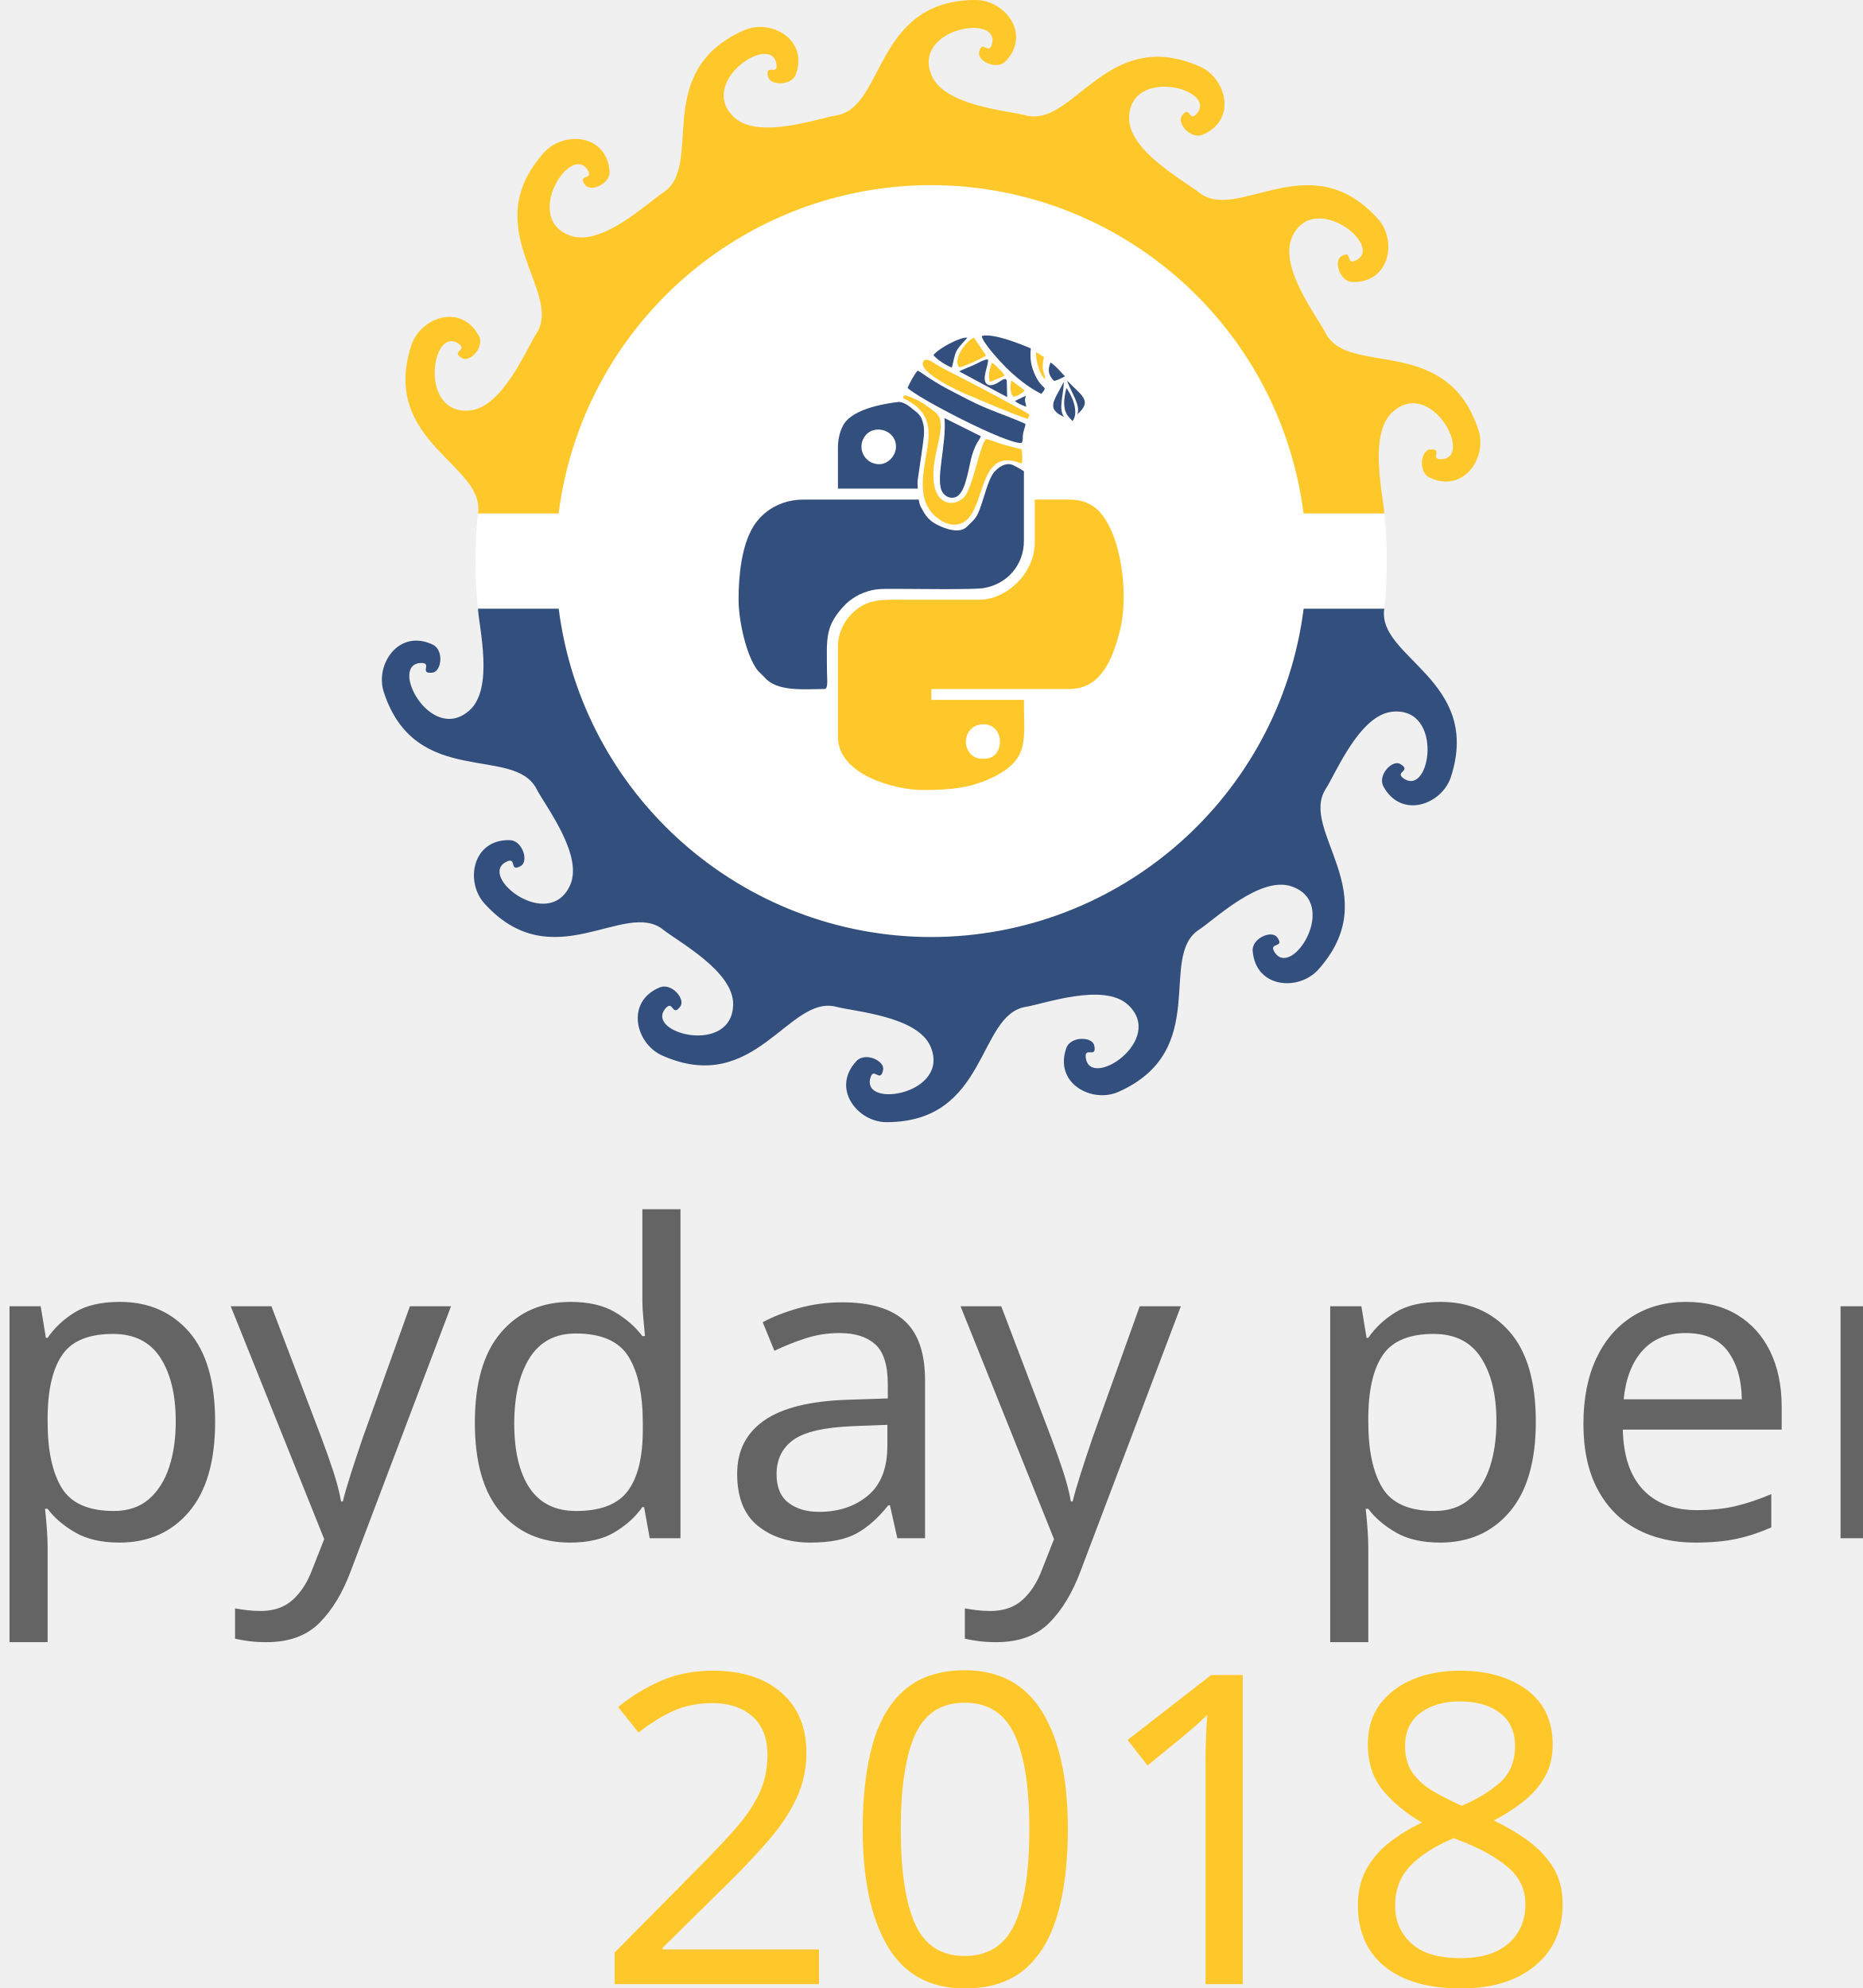
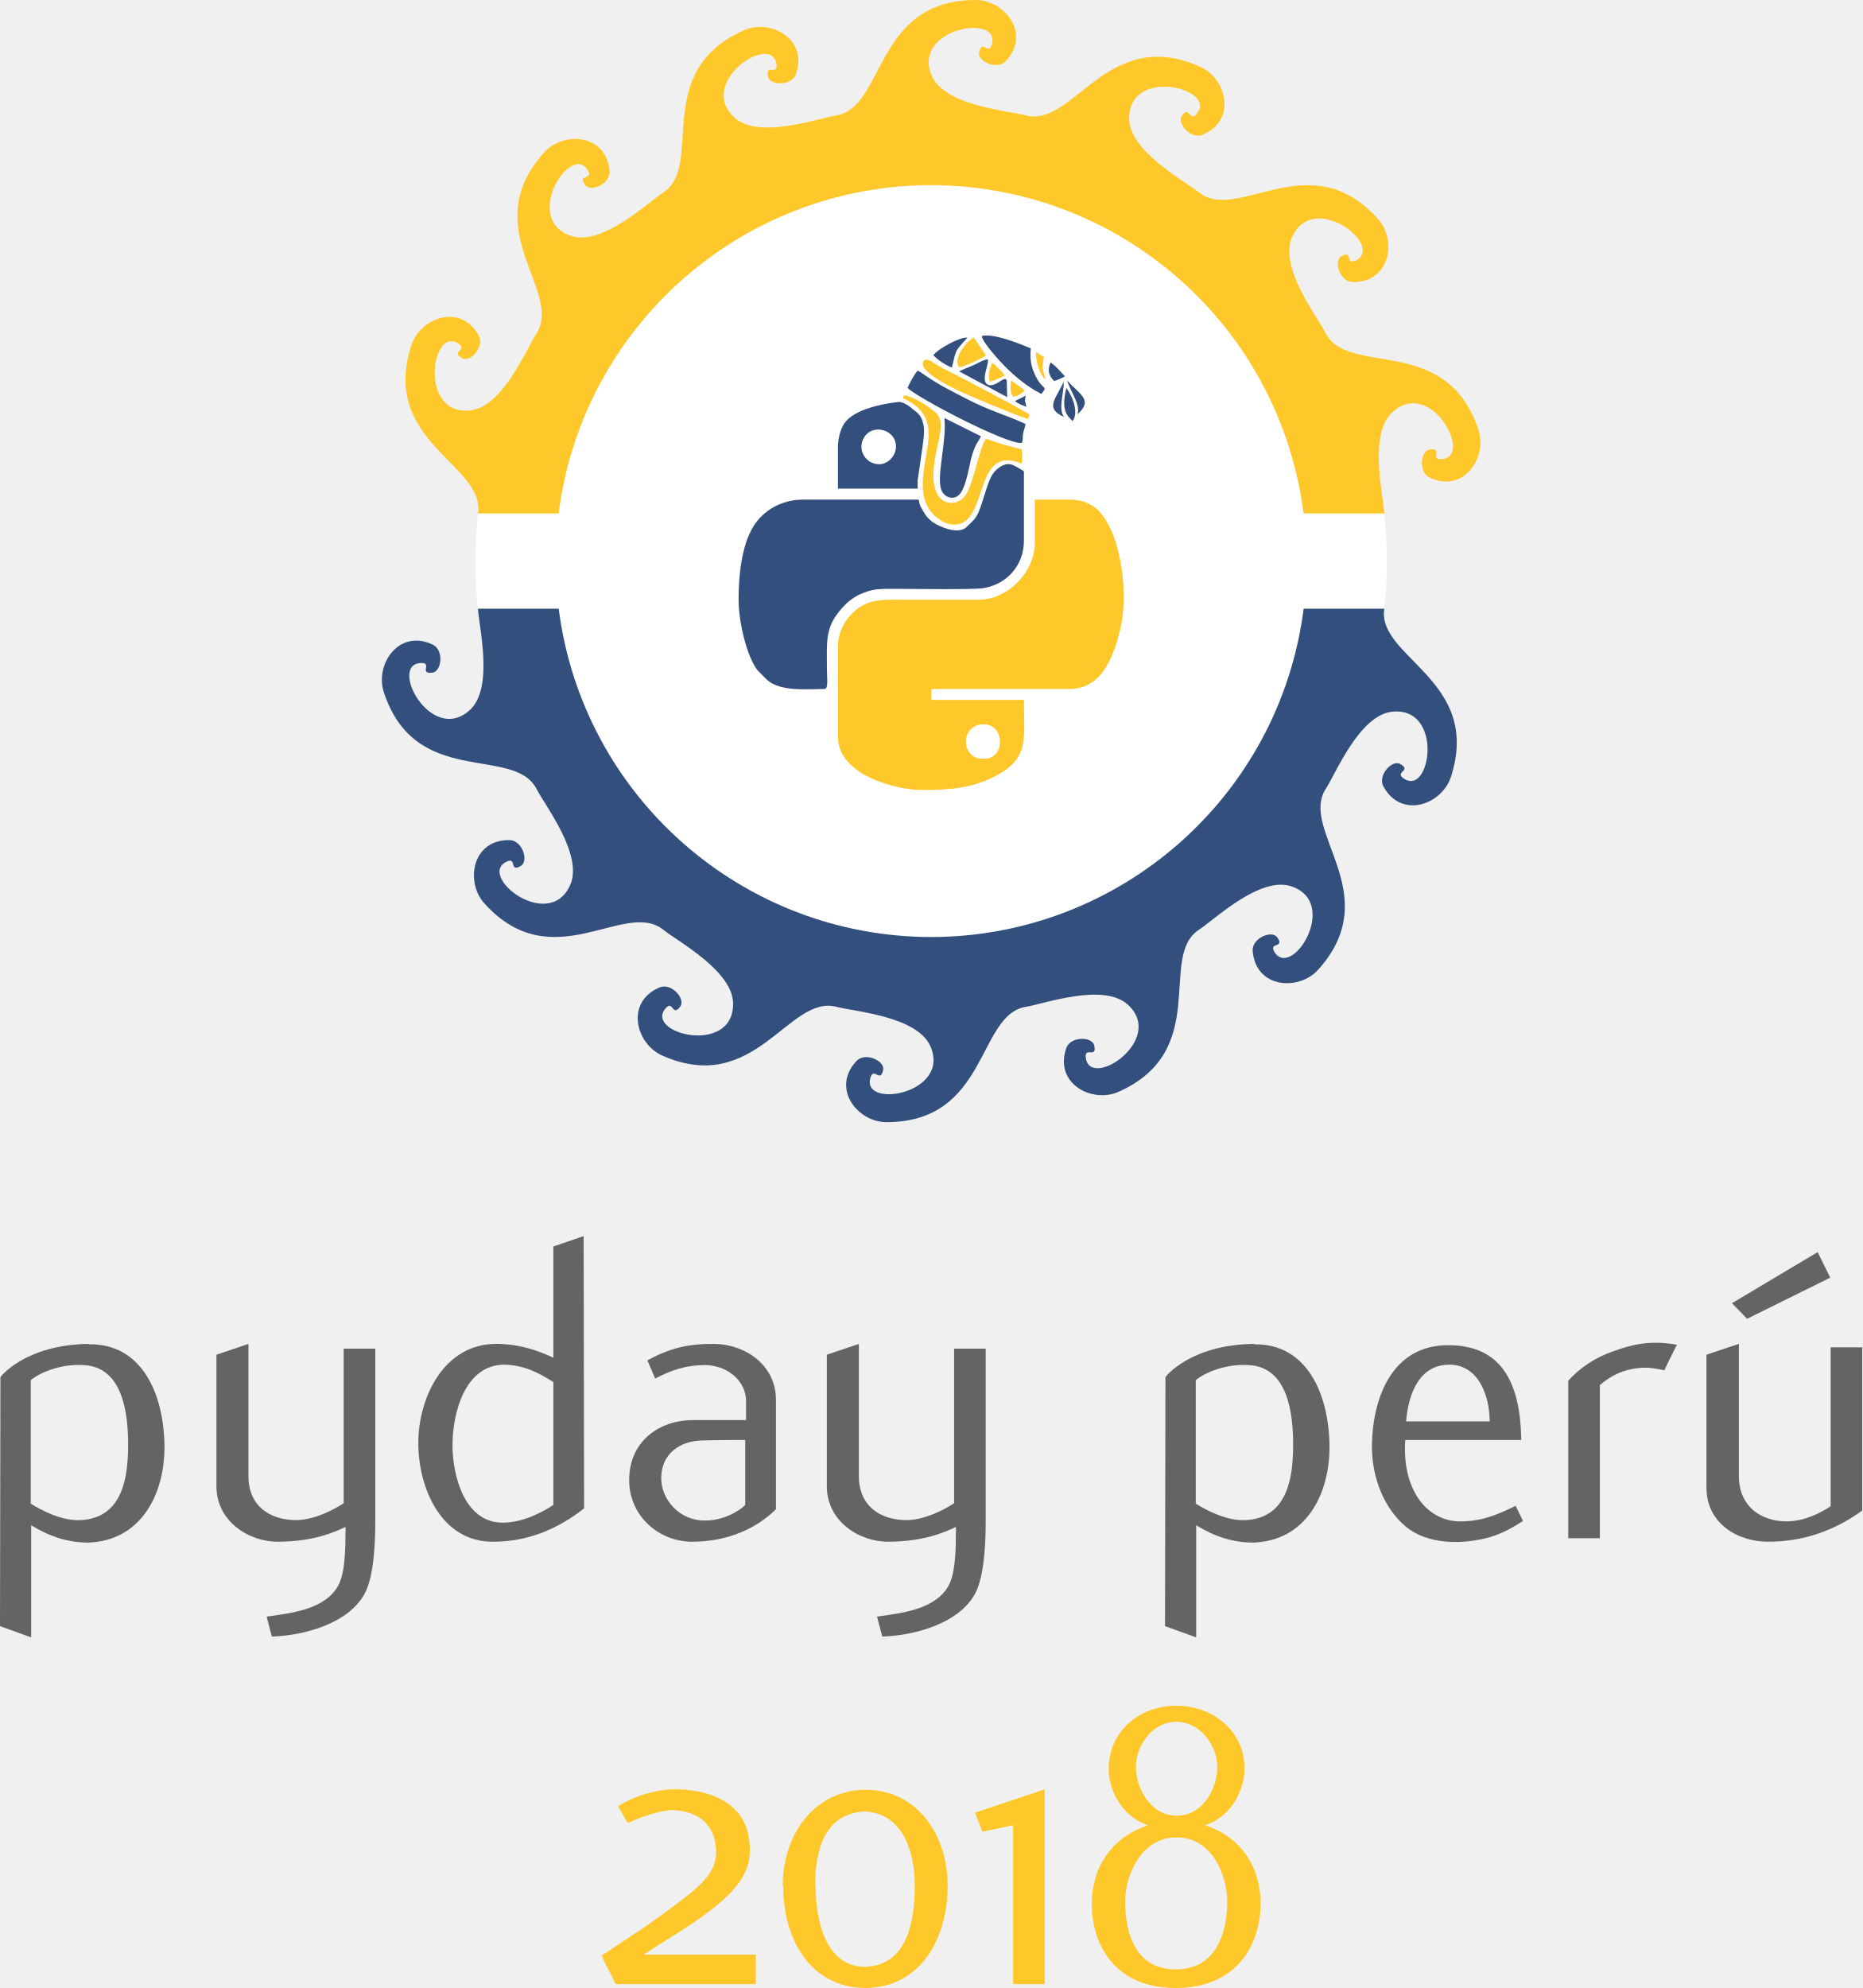
<svg xmlns="http://www.w3.org/2000/svg" xml:space="preserve" width="817.385" height="872.504" version="1.1" style="clip-rule:evenodd;fill-rule:evenodd;image-rendering:optimizeQuality;shape-rendering:geometricPrecision;text-rendering:geometricPrecision" viewBox="0 0 21626.654 23085" id="svg73">
  <defs id="defs4">
    <style type="text/css" id="style2">
    .fil0 {fill:#FEFEFE}
    .fil1 {fill:#FFC82A}
    .fil4 {fill:#FFC82A}
    .fil3 {fill:#334F7D}
    .fil5 {fill:#FFC82A;fill-rule:nonzero}
    .fil2 {fill:#334F7D;fill-rule:nonzero}
   </style>
  </defs>
  <g id="g5333" transform="translate(5521.66,-5774.737)">
    <circle r="5291.667" cy="12290.159" cx="5291.667" id="path5033" style="fill:#ffffff;fill-opacity:1;stroke:none;stroke-width:28.461;stroke-opacity:1" />
    <path id="path4881" d="m 28.99,12843.299 c 10.998,212.596 188.519,925.185 -98.599,1180.238 -451.75,401.298 -946.914,-544.93 -559.294,-549.993 132.008,-1.725 -31.617,129.687 128.313,112.448 107.949,-11.638 137.322,-262.554 4.341,-325.716 -394.296,-187.278 -673.35,230.107 -568.492,551.232 367.279,1124.776 1511.066,613.721 1773.69,1124.479 96.517,189.744 548.507,768.546 389.95,1118.33 -249.471,550.347 -1086.681,-112.685 -734.632,-274.97 119.894,-55.268 23.897,131.339 162.987,50.539 93.883,-54.538 18.655,-295.698 -128.519,-299.31 -436.38,-10.713 -521.53,484.076 -295.124,734.788 793.014,878.148 1630.038,-53.962 2077.703,305.821 165.349,134.082 813.692,479.014 811.113,863.048 -4.056,604.236 -1038.555,339.04 -782.95,47.594 87.049,-99.255 75.194,110.285 169.395,-20.102 63.584,-88.009 -103.187,-277.736 -239.107,-221.175 -403.011,167.704 -279.558,654.372 29.249,791.321 1081.629,479.681 1467.162,-712.298 2022.46,-565.702 205.589,55.236 938.181,106.643 1092.026,458.525 242.059,553.647 -810.892,732.155 -695.927,361.942 39.153,-126.08 113.582,70.148 146.606,-87.282 22.29,-106.262 -207.241,-211.754 -308.405,-104.8 -299.957,317.126 10.747,711.51 348.558,711.016 1183.221,-1.727 1050.607,-1247.463 1617.524,-1339.401 210.282,-33.16 900.446,-284.155 1184.114,-25.27 446.32,407.328 -442.996,998.676 -488.549,613.709 -15.514,-131.105 132.307,17.88 98.444,-139.371 -22.858,-106.141 -275.457,-109.141 -324.373,29.714 -145.037,411.712 299.206,645.624 607.612,507.773 1080.223,-482.838 452.405,-1566.964 932.914,-1881.539 178.615,-115.822 707.018,-625.849 1071.459,-504.724 573.41,190.577 1.516,1092.542 -196.68,759.385 -67.498,-113.46 128.124,-37.497 33.228,-167.38 -64.053,-87.668 -296.011,12.314 -284.22,159.06 34.96,435.109 535.934,468.104 761.607,216.731 790.445,-880.46 -224.046,-1615.45 86.972,-2098.27 116.064,-178.458 391.345,-859.318 773.545,-896.896 601.35,-59.125 445.707,997.441 129.139,773.7 -107.81,-76.197 101.848,-86.342 -37.672,-166.398 -94.173,-54.036 -265.433,131.651 -194.975,260.914 208.913,383.273 680.012,209.654 783.931,-111.776 363.993,-1125.844 -861.758,-1384.652 -774.009,-1952.232 h -936.584 a 4365.625,4365.625 0 0 1 -4326.092,3812.48 4365.625,4365.625 0 0 1 -4325.007,-3812.48 z" style="fill:#334f7d;fill-opacity:1;stroke:none;stroke-width:57.94;stroke-opacity:1" />
    <path id="path4851" d="m 5808.999,5774.738 c -1183.221,1.728 -1050.607,1247.464 -1617.524,1339.401 -210.282,33.16 -900.446,284.155 -1184.114,25.27 -446.32,-407.328 442.996,-998.677 488.549,-613.71 15.514,131.105 -132.308,-17.88 -98.444,139.371 22.858,106.142 275.457,109.141 324.373,-29.714 145.037,-411.712 -299.206,-645.624 -607.612,-507.773 -1080.223,482.837 -452.405,1566.964 -932.914,1881.539 -178.615,115.822 -707.017,625.849 -1071.459,504.724 -573.409,-190.577 -1.515,-1092.542 196.68,-759.385 67.498,113.46 -128.124,37.498 -33.228,167.38 64.053,87.668 296.011,-12.315 284.22,-159.06 -34.96,-435.109 -535.934,-468.103 -761.607,-216.731 -790.445,880.461 224.047,1615.45 -86.971,2098.27 -116.064,178.458 -391.344,859.318 -773.545,896.896 -601.35,59.125 -445.707,-997.44 -129.139,-773.699 107.81,76.197 -101.848,86.342 37.672,166.398 94.173,54.036 265.433,-131.651 194.975,-260.914 C -170,9289.728 -641.099,9463.347 -745.019,9784.777 -1109.011,10910.622 116.739,11169.429 28.99,11737.01 H 965.574 A 4365.625,4365.625 0 0 1 5291.667,7924.529 4365.625,4365.625 0 0 1 9616.674,11737.01 h 937.669 c -10.998,-212.596 -188.52,-925.186 98.598,-1180.239 451.75,-401.298 946.914,544.929 559.294,549.993 -132.008,1.725 31.618,-129.688 -128.312,-112.448 -107.949,11.638 -137.322,262.554 -4.341,325.716 394.296,187.278 673.35,-230.107 568.492,-551.232 -367.279,-1124.776 -1511.065,-613.72 -1773.69,-1124.479 -96.517,-189.743 -548.507,-768.546 -389.95,-1118.33 249.471,-550.347 1086.681,112.685 734.632,274.97 -119.894,55.268 -23.896,-131.339 -162.987,-50.54 -93.883,54.538 -18.655,295.697 128.519,299.31 436.38,10.713 521.53,-484.074 295.124,-734.787 -793.014,-878.148 -1630.039,53.962 -2077.703,-305.821 -165.349,-134.082 -813.692,-479.014 -811.113,-863.048 4.056,-604.236 1038.555,-339.04 782.95,-47.594 -87.049,99.255 -75.194,-110.285 -169.396,20.102 -63.584,88.009 103.187,277.736 239.107,221.175 403.011,-167.705 279.557,-654.372 -29.249,-791.321 -1081.629,-479.681 -1467.162,712.298 -2022.46,565.702 -205.589,-55.236 -938.181,-106.644 -1092.026,-458.525 -242.059,-553.647 810.892,-732.155 695.927,-361.942 -39.153,126.08 -113.582,-70.148 -146.606,87.282 -22.29,106.262 207.241,211.754 308.405,104.8 299.957,-317.125 -10.747,-711.51 -348.558,-711.016 z" style="fill:#ffc82a;fill-opacity:1;stroke:none;stroke-width:57.94;stroke-opacity:1" />
  </g>
  <g id="g5325" transform="translate(5521.66,-5379.729)">
    <g transform="translate(18544.016,-98.46609)" id="g4972">
      <path class="fil3" d="m -13855.911,10868.605 c -172.318,0 -273.157,-199.124 -154.448,-339.532 105.944,-123.815 349.743,-57.44 349.743,135.302 0,103.391 -89.35,204.23 -195.295,204.23 z m -478.663,-195.295 v 478.663 h 1074.759 v 127.644 h -1475.56 c -271.88,0 -474.834,140.408 -579.501,308.897 -140.408,227.206 -173.596,576.949 -173.596,853.936 0,245.075 90.627,656.088 223.377,823.301 l 107.22,107.22 c 155.725,139.132 458.241,105.944 666.3,105.944 48.504,0 29.358,-119.985 29.358,-215.717 0,-371.443 -31.911,-520.786 227.205,-778.626 30.635,-30.634 109.774,-85.521 151.896,-103.391 158.278,-70.204 223.376,-65.098 441.647,-65.098 181.254,0 882.017,11.488 999.449,-8.935 278.263,-47.229 467.175,-271.881 467.175,-548.868 v -1016.043 c 0,-251.457 -164.66,-419.947 -335.702,-505.468 -302.516,-151.896 -1447.478,-183.807 -1729.571,131.473 -57.439,65.098 -94.456,186.359 -94.456,305.068 z" id="path4968" style="fill:#334f7d;stroke-width:1.276" />
      <path class="fil4" d="m -12634.362,14289.452 c -68.927,0 -113.602,-6.382 -163.383,-61.269 -104.668,-114.879 -45.952,-339.532 153.172,-339.532 254.011,0 254.011,400.801 10.211,400.801 z m 585.884,-2512.025 c 0,352.296 -319.109,657.364 -634.388,665.023 h -870.529 c -276.987,0 -467.176,-22.976 -661.194,208.059 -57.44,67.651 -119.985,199.124 -119.985,320.385 v 1064.547 c 0,439.094 661.194,616.519 986.685,616.519 303.792,0 560.355,-20.423 824.577,-153.173 417.395,-209.335 348.467,-431.435 348.467,-893.504 h -1074.759 v -126.368 h 1601.927 c 376.549,0 505.469,-361.231 587.16,-673.958 105.945,-409.735 21.7,-1125.816 -251.457,-1400.249 -72.757,-72.757 -185.084,-125.091 -325.491,-125.091 h -411.013 z" id="path4970" style="fill:#ffc82a;stroke-width:1.276" />
    </g>
    <g id="g5008" transform="translate(-7668.168,5089.837)">
      <path class="fil0" d="m 12589.223,4954.802 c 75.31,15.317 127.644,59.992 153.172,82.968 26.806,22.976 89.351,57.44 113.603,131.473 24.252,75.31 24.252,113.603 19.147,187.636 -6.382,72.757 -72.757,515.68 -72.757,515.68 0,0 -2.553,231.035 35.74,299.962 38.293,68.928 74.033,149.343 181.254,205.506 105.944,56.163 273.157,112.326 356.125,28.082 81.692,-84.245 112.327,-86.798 167.214,-254.011 56.163,-167.213 90.626,-321.662 162.107,-394.419 71.48,-72.757 145.514,-93.18 201.677,-68.928 56.163,24.252 144.237,81.692 144.237,81.692 0,0 -24.252,-223.376 35.74,-416.118 59.993,-192.742 30.635,-150.619 116.156,-331.873 86.797,-179.977 181.254,-248.905 246.352,-280.816 65.098,-33.187 131.473,-57.44 131.473,-57.44 -179.978,-330.597 -811.813,-640.771 -1280.265,-504.192 -216.994,62.545 -390.589,195.295 -524.615,388.036 -125.091,178.701 -186.36,386.76 -186.36,386.76 z" id="path4974" style="fill:#fefefe;stroke-width:1.276" />
      <path class="fil1" d="m 12639.004,4892.257 c 1.277,39.569 -39.569,-2.553 66.375,58.716 25.529,14.041 56.163,35.74 80.415,54.887 261.67,219.547 91.904,527.168 77.863,865.423 -5.106,123.814 10.211,236.141 72.757,330.597 59.992,91.903 182.53,188.912 310.174,179.977 385.483,-30.634 200.4,-942.01 763.308,-708.422 14.041,-26.805 7.659,-136.579 0,-165.937 l -205.506,-53.61 c -53.61,-14.041 -158.278,-58.716 -208.059,-66.375 -67.651,71.48 -140.408,499.086 -233.588,648.429 -103.391,163.384 -479.94,172.319 -349.743,-467.175 20.423,-97.009 54.887,-228.482 57.439,-319.109 5.106,-128.92 -37.016,-157.002 -134.025,-227.206 -80.416,-58.716 -130.197,-88.074 -215.718,-121.261 -93.18,-37.017 -71.48,-12.764 -81.692,-8.935 z" id="path4976" style="fill:#ffc82a;stroke-width:1.276" />
      <path class="fil3" d="m 12686.232,4793.971 c 105.944,112.326 1148.792,656.088 1322.388,639.494 21.699,-20.423 12.764,-65.098 17.87,-99.562 5.105,-40.846 25.528,-81.692 29.358,-121.261 -238.694,-108.497 -414.842,-151.896 -673.958,-285.922 -107.221,-56.163 -202.954,-103.391 -301.239,-158.278 -52.334,-30.634 -90.627,-54.887 -141.684,-86.798 -40.846,-24.252 -97.01,-70.204 -134.026,-88.074 -29.358,22.976 -99.562,151.896 -118.709,200.4 z" id="path4978" style="fill:#334f7d;stroke-width:1.276" />
      <path class="fil3" d="m 13537.615,5355.603 -422.5,-210.612 c 26.805,303.792 -111.05,718.633 -24.253,859.041 45.952,72.757 132.75,85.521 187.636,37.017 91.904,-81.692 123.815,-359.955 155.726,-463.346 49.781,-159.554 84.244,-168.489 103.391,-222.1 z" id="path4980" style="fill:#334f7d;stroke-width:1.276" />
      <path class="fil3" d="m 13547.826,4191.494 c 5.106,70.204 208.059,292.304 276.987,361.231 112.326,111.05 251.458,228.482 414.841,311.45 88.074,-107.221 8.935,-28.081 -80.415,-237.417 -40.846,-94.456 -52.334,-168.489 -42.122,-291.027 -125.091,-53.61 -439.094,-179.977 -569.291,-144.237 z" id="path4982" style="fill:#334f7d;stroke-width:1.276" />
      <path class="fil4" d="m 14082.653,5155.203 20.423,-48.505 c -34.464,-37.017 -785.008,-427.606 -924.14,-497.81 -52.333,-25.529 -104.667,-53.61 -153.172,-82.968 -40.846,-24.252 -119.985,-89.35 -153.172,-43.399 -88.074,121.261 409.736,349.743 492.704,384.207 241.246,99.562 462.07,201.677 717.357,288.474 z" id="path4984" style="fill:#ffc82a;stroke-width:1.276" />
      <path class="fil3" d="m 13287.433,4603.783 555.25,297.409 -3.829,-163.384 c -1.277,-33.187 3.829,-24.252 -12.765,-47.228 -42.122,1.276 -62.545,30.634 -107.22,52.334 -31.911,15.317 -85.522,37.017 -118.709,0 -54.887,-62.545 33.187,-225.929 19.147,-278.263 -34.464,-7.659 -128.92,48.505 -165.937,65.098 -30.634,14.041 -150.619,58.716 -165.937,74.033 z" id="path4986" style="fill:#334f7d;stroke-width:1.276" />
      <path class="fil1" d="m 13287.433,4555.278 c 42.123,-2.553 276.987,-109.773 310.174,-137.855 l -140.408,-206.783 c -82.968,29.358 -255.287,256.564 -169.766,344.638 z" id="path4988" style="fill:#ffc82a;stroke-width:1.276" />
      <path class="fil3" d="m 12986.195,4413.594 c 40.846,51.057 139.131,114.879 214.441,145.514 53.61,-222.1 29.358,-177.424 179.977,-348.467 -88.074,-8.935 -339.532,128.92 -394.418,202.953 z" id="path4990" style="fill:#334f7d;stroke-width:1.276" />
      <path class="fil1" d="m 13641.006,4722.491 c 31.911,-5.106 139.132,-53.61 173.595,-72.757 l -29.358,-39.569 c -14.04,-14.041 -24.252,-24.252 -37.016,-35.74 -26.805,-26.805 -44.676,-52.334 -81.692,-71.48 -34.464,86.798 -43.399,153.172 -25.529,219.547 z" id="path4992" style="fill:#ffc82a;stroke-width:1.276" />
      <path class="fil3" d="m 14387.721,4713.556 c 22.976,-2.553 111.05,-43.399 126.367,-53.61 -49.781,-49.781 -98.285,-114.879 -167.213,-160.831 -40.846,94.456 -17.87,154.449 40.846,214.441 z" id="path4994" style="fill:#334f7d;stroke-width:1.276" />
      <path class="fil1" d="m 13914.163,4897.363 c 45.952,-6.382 97.009,-34.464 131.473,-74.033 -7.658,-8.935 -134.026,-102.115 -154.449,-113.603 -15.317,61.269 -15.317,145.514 22.976,187.636 z" id="path4996" style="fill:#ffc82a;stroke-width:1.276" />
      <path class="fil1" d="m 14286.883,4695.686 c -8.936,-80.415 -54.887,-102.115 -16.594,-259.116 l -93.18,-59.992 c -1.276,93.18 33.187,257.84 109.774,319.109 z" id="path4998" style="fill:#ffc82a;stroke-width:1.276" />
      <path class="fil3" d="m 13934.586,4945.867 c 25.529,28.082 84.245,49.781 130.197,67.651 -8.935,-65.098 -25.529,-57.44 -5.106,-128.92 z" id="path5000" style="fill:#334f7d;stroke-width:1.276" />
      <path style="fill:#334f7d;stroke-width:1.276" id="path5002" d="m 14539.617,4709.727 c 163.384,173.595 301.239,229.758 117.432,391.866 44.675,-105.944 -77.863,-261.669 -117.432,-391.866 z" class="fil3" />
      <path style="fill:#334f7d;stroke-width:1.276" id="path5004" d="m 14500.047,4723.768 c -103.391,213.165 -218.27,308.897 5.106,408.459 -74.033,-88.074 -2.553,-271.881 -5.106,-408.459 z" class="fil3" />
      <path style="fill:#334f7d;stroke-width:1.276" id="path5006" d="m 14530.682,4795.248 c -70.204,274.434 20.423,328.044 71.48,384.207 65.098,-82.968 22.976,-250.181 -71.48,-384.207 z" class="fil3" />
    </g>
  </g>
-   <text xml:space="preserve" style="font-style:normal;font-weight:normal;font-size:754.037px;line-height:1.25;font-family:sans-serif;letter-spacing:0px;word-spacing:0px;fill:#646464;fill-opacity:1;stroke:none;stroke-width:18.851" x="-316.696" y="17862.537" id="text4512">
-     <tspan x="-316.696" y="17862.537" style="font-style:normal;font-variant:normal;font-weight:500;font-stretch:normal;font-size:5026.916px;font-family:Flux;-inkscape-font-specification:'Flux Medium';fill:#646464;fill-opacity:1;stroke-width:18.851" id="tspan4537">pyday perú</tspan>
-   </text>
-   <text xml:space="preserve" style="font-style:normal;font-weight:normal;font-size:754.037px;line-height:1.25;font-family:sans-serif;letter-spacing:0px;word-spacing:0px;clip-rule:evenodd;fill:#ffc82a;fill-opacity:1;fill-rule:evenodd;stroke:none;stroke-width:18.851;image-rendering:optimizeQuality;shape-rendering:geometricPrecision;text-rendering:geometricPrecision" x="6896.888" y="23039.758" id="text4512-3">
-     <tspan x="6896.888" y="23039.758" style="font-style:normal;font-variant:normal;font-weight:500;font-stretch:normal;font-size:5026.916px;font-family:Flux;-inkscape-font-specification:'Flux Medium';fill:#ffc82a;fill-opacity:1;stroke-width:18.851" id="tspan4537-5">2018</tspan>
-   </text>
+   <g aria-label="pyday perú" style="font-style:normal;font-weight:normal;font-size:754.037px;line-height:1.25;font-family:sans-serif;letter-spacing:0px;word-spacing:0px;fill:#646464;fill-opacity:1;stroke:none;stroke-width:18.851" id="text4512">
+     <path d="m 1035.545,15610.479 c 598.203,-10.054 869.656,552.961 874.683,1191.379 0,563.014 -281.507,1090.841 -884.737,1110.948 -246.319,0 -457.449,-75.403 -663.553,-201.076 v 1301.971 L -4.8828127e-7,18883.001 5.027,15992.525 c -5.027,0 281.507,-377.019 1025.491,-387.073 z m -90.484,2040.928 c 482.584,-30.162 542.907,-502.692 542.907,-874.684 0,-361.938 -60.323,-904.844 -517.772,-924.952 -311.669,-20.108 -563.015,125.673 -613.284,175.942 v 1432.671 c 120.646,75.404 361.938,206.103 588.149,191.023 z" style="font-style:normal;font-variant:normal;font-weight:500;font-stretch:normal;font-size:5026.916px;font-family:Flux;-inkscape-font-specification:'Flux Medium';fill:#646464;fill-opacity:1;stroke-width:18.851" id="path851" />
+     <path d="m 2885.45,17148.715 v -1543.263 l -371.992,125.673 v 1528.182 c 0,407.18 377.019,643.445 708.795,643.445 432.315,0 678.634,-120.646 789.226,-170.915 5.027,55.296 0,40.216 0,95.512 0,160.861 -5.027,437.341 -80.431,578.095 -150.807,286.534 -552.961,326.749 -834.468,366.965 l 60.323,231.238 c 371.992,-10.054 894.791,-150.808 1080.787,-502.692 105.565,-201.076 120.646,-588.149 120.646,-844.521 v -1995.686 h -366.965 v 1794.609 c -120.646,80.431 -341.83,191.023 -537.88,196.05 -326.75,5.027 -568.042,-170.915 -568.042,-507.719 z" style="font-style:normal;font-variant:normal;font-weight:500;font-stretch:normal;font-size:5026.916px;font-family:Flux;-inkscape-font-specification:'Flux Medium';fill:#646464;fill-opacity:1;stroke-width:18.851" id="path853" />
+     <path d="m 6783.194,17515.68 -5.027,-3161.93 -351.884,120.646 v 1291.917 c -211.131,-100.538 -427.288,-160.861 -658.526,-160.861 -608.257,-5.027 -909.872,618.311 -909.872,1151.164 0,522.799 266.427,1151.163 869.656,1146.136 407.18,0 754.037,-150.807 1055.652,-387.072 z m -356.911,-40.215 c -135.727,90.484 -361.938,206.103 -588.149,206.103 -447.396,0 -583.122,-552.961 -583.122,-899.818 0,-366.965 140.754,-935.006 603.23,-935.006 221.184,5.027 382.046,85.458 568.042,201.077 z" style="font-style:normal;font-variant:normal;font-weight:500;font-stretch:normal;font-size:5026.916px;font-family:Flux;-inkscape-font-specification:'Flux Medium';fill:#646464;fill-opacity:1;stroke-width:18.851" id="path855" />
+     <path d="m 9011.06,17525.734 v -1271.81 c 0,-407.18 -361.938,-648.472 -728.903,-648.472 -301.615,0 -502.692,50.269 -764.091,191.023 l 90.484,211.13 c 196.05,-100.538 356.911,-155.834 578.095,-155.834 246.319,0 477.557,170.915 477.557,422.261 v 216.157 c -201.077,0 -356.911,0 -598.203,0 -422.261,-5.027 -754.037,256.373 -759.064,683.661 -10.054,402.153 316.696,718.849 713.822,728.902 437.342,5.027 779.172,-165.888 990.302,-377.018 z m -356.911,-50.269 c -65.35,70.376 -261.4,185.995 -472.53,180.969 -291.561,0 -502.692,-241.292 -502.692,-492.638 0,-276.481 211.13,-437.342 492.638,-437.342 180.969,-5.027 366.965,-5.027 482.584,-5.027 z" style="font-style:normal;font-variant:normal;font-weight:500;font-stretch:normal;font-size:5026.916px;font-family:Flux;-inkscape-font-specification:'Flux Medium';fill:#646464;fill-opacity:1;stroke-width:18.851" id="path857" />
+     <path d="m 9974.186,17148.715 v -1543.263 l -371.992,125.673 v 1528.182 c 0,407.18 377.019,643.445 708.795,643.445 432.315,0 678.634,-120.646 789.226,-170.915 5.027,55.296 0,40.216 0,95.512 0,160.861 -5.027,437.341 -80.43,578.095 -150.808,286.534 -552.961,326.749 -834.468,366.965 l 60.323,231.238 c 371.991,-10.054 894.79,-150.808 1080.786,-502.692 105.566,-201.076 120.646,-588.149 120.646,-844.521 v -1995.686 h -366.964 v 1794.609 c -120.646,80.431 -341.831,191.023 -537.88,196.05 -326.75,5.027 -568.042,-170.915 -568.042,-507.719 z" style="font-style:normal;font-variant:normal;font-weight:500;font-stretch:normal;font-size:5026.916px;font-family:Flux;-inkscape-font-specification:'Flux Medium';fill:#646464;fill-opacity:1;stroke-width:18.851" id="path859" />
+     <path d="m 14565.016,15610.479 c 598.203,-10.054 869.657,552.961 874.684,1191.379 0,563.014 -281.508,1090.841 -884.738,1110.948 -246.318,0 -457.449,-75.403 -663.552,-201.076 v 1301.971 l -361.938,-130.7 5.027,-2890.476 c -5.027,0 281.507,-377.019 1025.49,-387.073 z m -90.484,2040.928 c 482.584,-30.162 542.907,-502.692 542.907,-874.684 0,-361.938 -60.323,-904.844 -517.773,-924.952 -311.668,-20.108 -563.014,125.673 -613.283,175.942 v 1432.671 c 120.646,75.404 361.938,206.103 588.149,191.023 z" style="font-style:normal;font-variant:normal;font-weight:500;font-stretch:normal;font-size:5026.916px;font-family:Flux;-inkscape-font-specification:'Flux Medium';fill:#646464;fill-opacity:1;stroke-width:18.851" id="path861" />
+     <path d="m 17686.731,17661.46 -85.457,-175.942 c -185.996,90.485 -366.965,175.942 -618.311,180.969 -412.207,15.081 -703.768,-371.991 -663.553,-945.06 h 1347.213 c -10.053,-678.633 -236.265,-1100.894 -849.548,-1100.894 -643.446,0 -879.711,598.203 -884.737,1176.298 0,371.992 145.78,718.849 387.072,924.952 261.4,221.185 673.607,216.158 990.302,125.673 145.781,-45.242 261.4,-110.592 377.019,-185.996 z m -392.099,-1156.19 h -965.168 c 25.134,-316.696 150.807,-658.526 502.691,-658.526 326.75,0 467.504,341.83 467.504,663.553 z" style="font-style:normal;font-variant:normal;font-weight:500;font-stretch:normal;font-size:5026.916px;font-family:Flux;-inkscape-font-specification:'Flux Medium';fill:#646464;fill-opacity:1;stroke-width:18.851" id="path863" />
+     <path d="m 19122.386,15881.932 c 50.269,0 135.727,15.081 206.104,30.162 40.215,-90.485 100.538,-206.104 145.78,-296.588 -306.642,-55.296 -517.772,-5.027 -738.956,75.404 -206.104,70.376 -387.073,191.022 -522.799,341.83 v 1829.797 h 366.964 v -1779.528 c 130.7,-110.592 296.588,-201.077 537.88,-201.077 z" style="font-style:normal;font-variant:normal;font-weight:500;font-stretch:normal;font-size:5026.916px;font-family:Flux;-inkscape-font-specification:'Flux Medium';fill:#646464;fill-opacity:1;stroke-width:18.851" id="path865" />
+     <path d="m 19816.965,15731.125 v 1538.236 c 0,437.342 382.045,633.391 713.822,633.391 432.315,0 789.226,-140.753 1095.867,-361.937 v -1895.148 h -366.964 v 1844.878 c -120.646,80.431 -301.615,170.915 -497.665,175.942 -321.723,5.027 -568.042,-185.995 -568.042,-522.799 v -1538.236 z m 472.53,-417.234 965.168,-477.557 -145.781,-296.588 -995.329,593.176 z" style="font-style:normal;font-variant:normal;font-weight:500;font-stretch:normal;font-size:5026.916px;font-family:Flux;-inkscape-font-specification:'Flux Medium';fill:#646464;fill-opacity:1;stroke-width:18.851" id="path867" />
+   </g>
+   <g aria-label="2018" style="font-style:normal;font-weight:normal;font-size:754.037px;line-height:1.25;font-family:sans-serif;letter-spacing:0px;word-spacing:0px;clip-rule:evenodd;fill:#ffc82a;fill-opacity:1;fill-rule:evenodd;stroke:none;stroke-width:18.851;image-rendering:optimizeQuality;shape-rendering:geometricPrecision;text-rendering:geometricPrecision" id="text4512-3">
+     <path d="m 8304.425,21385.902 c -65.35,-311.668 -341.83,-361.938 -502.692,-366.964 -140.754,5.026 -387.073,90.484 -512.745,150.807 l -110.592,-196.05 c 175.942,-115.619 457.449,-201.076 673.607,-196.049 382.046,5.027 779.172,145.78 844.522,563.014 45.242,296.588 -25.135,517.773 -447.396,844.522 -246.319,191.023 -583.122,382.046 -774.145,512.746 h 1301.971 v 341.83 H 7148.234 c -35.188,-85.458 -110.592,-211.131 -160.861,-331.777 392.099,-261.399 497.665,-321.722 834.468,-573.068 351.884,-261.4 547.934,-427.288 482.584,-743.984 z" style="font-style:normal;font-variant:normal;font-weight:500;font-stretch:normal;font-size:5026.916px;font-family:Flux;-inkscape-font-specification:'Flux Medium';fill:#ffc82a;fill-opacity:1;stroke-width:18.851" id="path842" />
+     <path d="m 9094.907,21898.648 c 0,608.257 306.642,1181.325 955.114,1186.352 643.445,-5.027 955.114,-578.095 955.114,-1186.352 0,-593.176 -351.884,-1110.949 -950.087,-1115.975 -603.23,5.026 -965.168,522.799 -965.168,1115.975 z m 371.992,0 c 0,-397.126 95.511,-834.468 573.068,-864.63 447.396,25.135 583.123,467.504 583.123,864.63 0,422.261 -90.485,924.952 -578.096,940.033 -447.395,0 -573.068,-517.772 -573.068,-940.033 z" style="font-style:normal;font-variant:normal;font-weight:500;font-stretch:normal;font-size:5026.916px;font-family:Flux;-inkscape-font-specification:'Flux Medium';fill:#ffc82a;fill-opacity:1;stroke-width:18.851" id="path844" />
+     <path d="m 11765.299,23039.758 h 366.965 v -2262.112 l -809.334,271.453 85.458,221.184 356.911,-75.403 z" style="font-style:normal;font-variant:normal;font-weight:500;font-stretch:normal;font-size:5026.916px;font-family:Flux;-inkscape-font-specification:'Flux Medium';fill:#ffc82a;fill-opacity:1;stroke-width:18.851" id="path846" />
+     <path d="m 14639.281,22104.751 c 0,-387.072 -191.022,-759.064 -643.445,-909.871 316.696,-105.566 457.45,-422.261 457.45,-658.526 0,-427.288 -356.911,-728.903 -794.253,-728.903 -432.315,0 -784.199,301.615 -784.199,733.93 0,231.238 140.754,547.933 457.449,653.499 -452.422,150.807 -653.499,522.799 -653.499,909.871 0,472.531 261.4,980.249 975.222,980.249 713.822,0 985.275,-507.718 985.275,-980.249 z m -502.691,-1583.478 c 0,251.346 -170.915,563.014 -472.53,563.014 -296.588,0 -472.53,-311.668 -472.53,-568.041 0,-246.319 191.022,-522.799 472.53,-522.799 281.507,5.027 472.53,281.507 472.53,527.826 z m 115.619,1573.425 c -5.027,346.857 -125.673,774.145 -598.203,774.145 -472.53,0 -583.122,-427.288 -588.149,-769.118 -5.027,-311.669 180.969,-764.092 598.203,-764.092 417.234,0 593.176,452.423 588.149,764.092 z" style="font-style:normal;font-variant:normal;font-weight:500;font-stretch:normal;font-size:5026.916px;font-family:Flux;-inkscape-font-specification:'Flux Medium';fill:#ffc82a;fill-opacity:1;stroke-width:18.851" id="path848" />
+   </g>
</svg>
